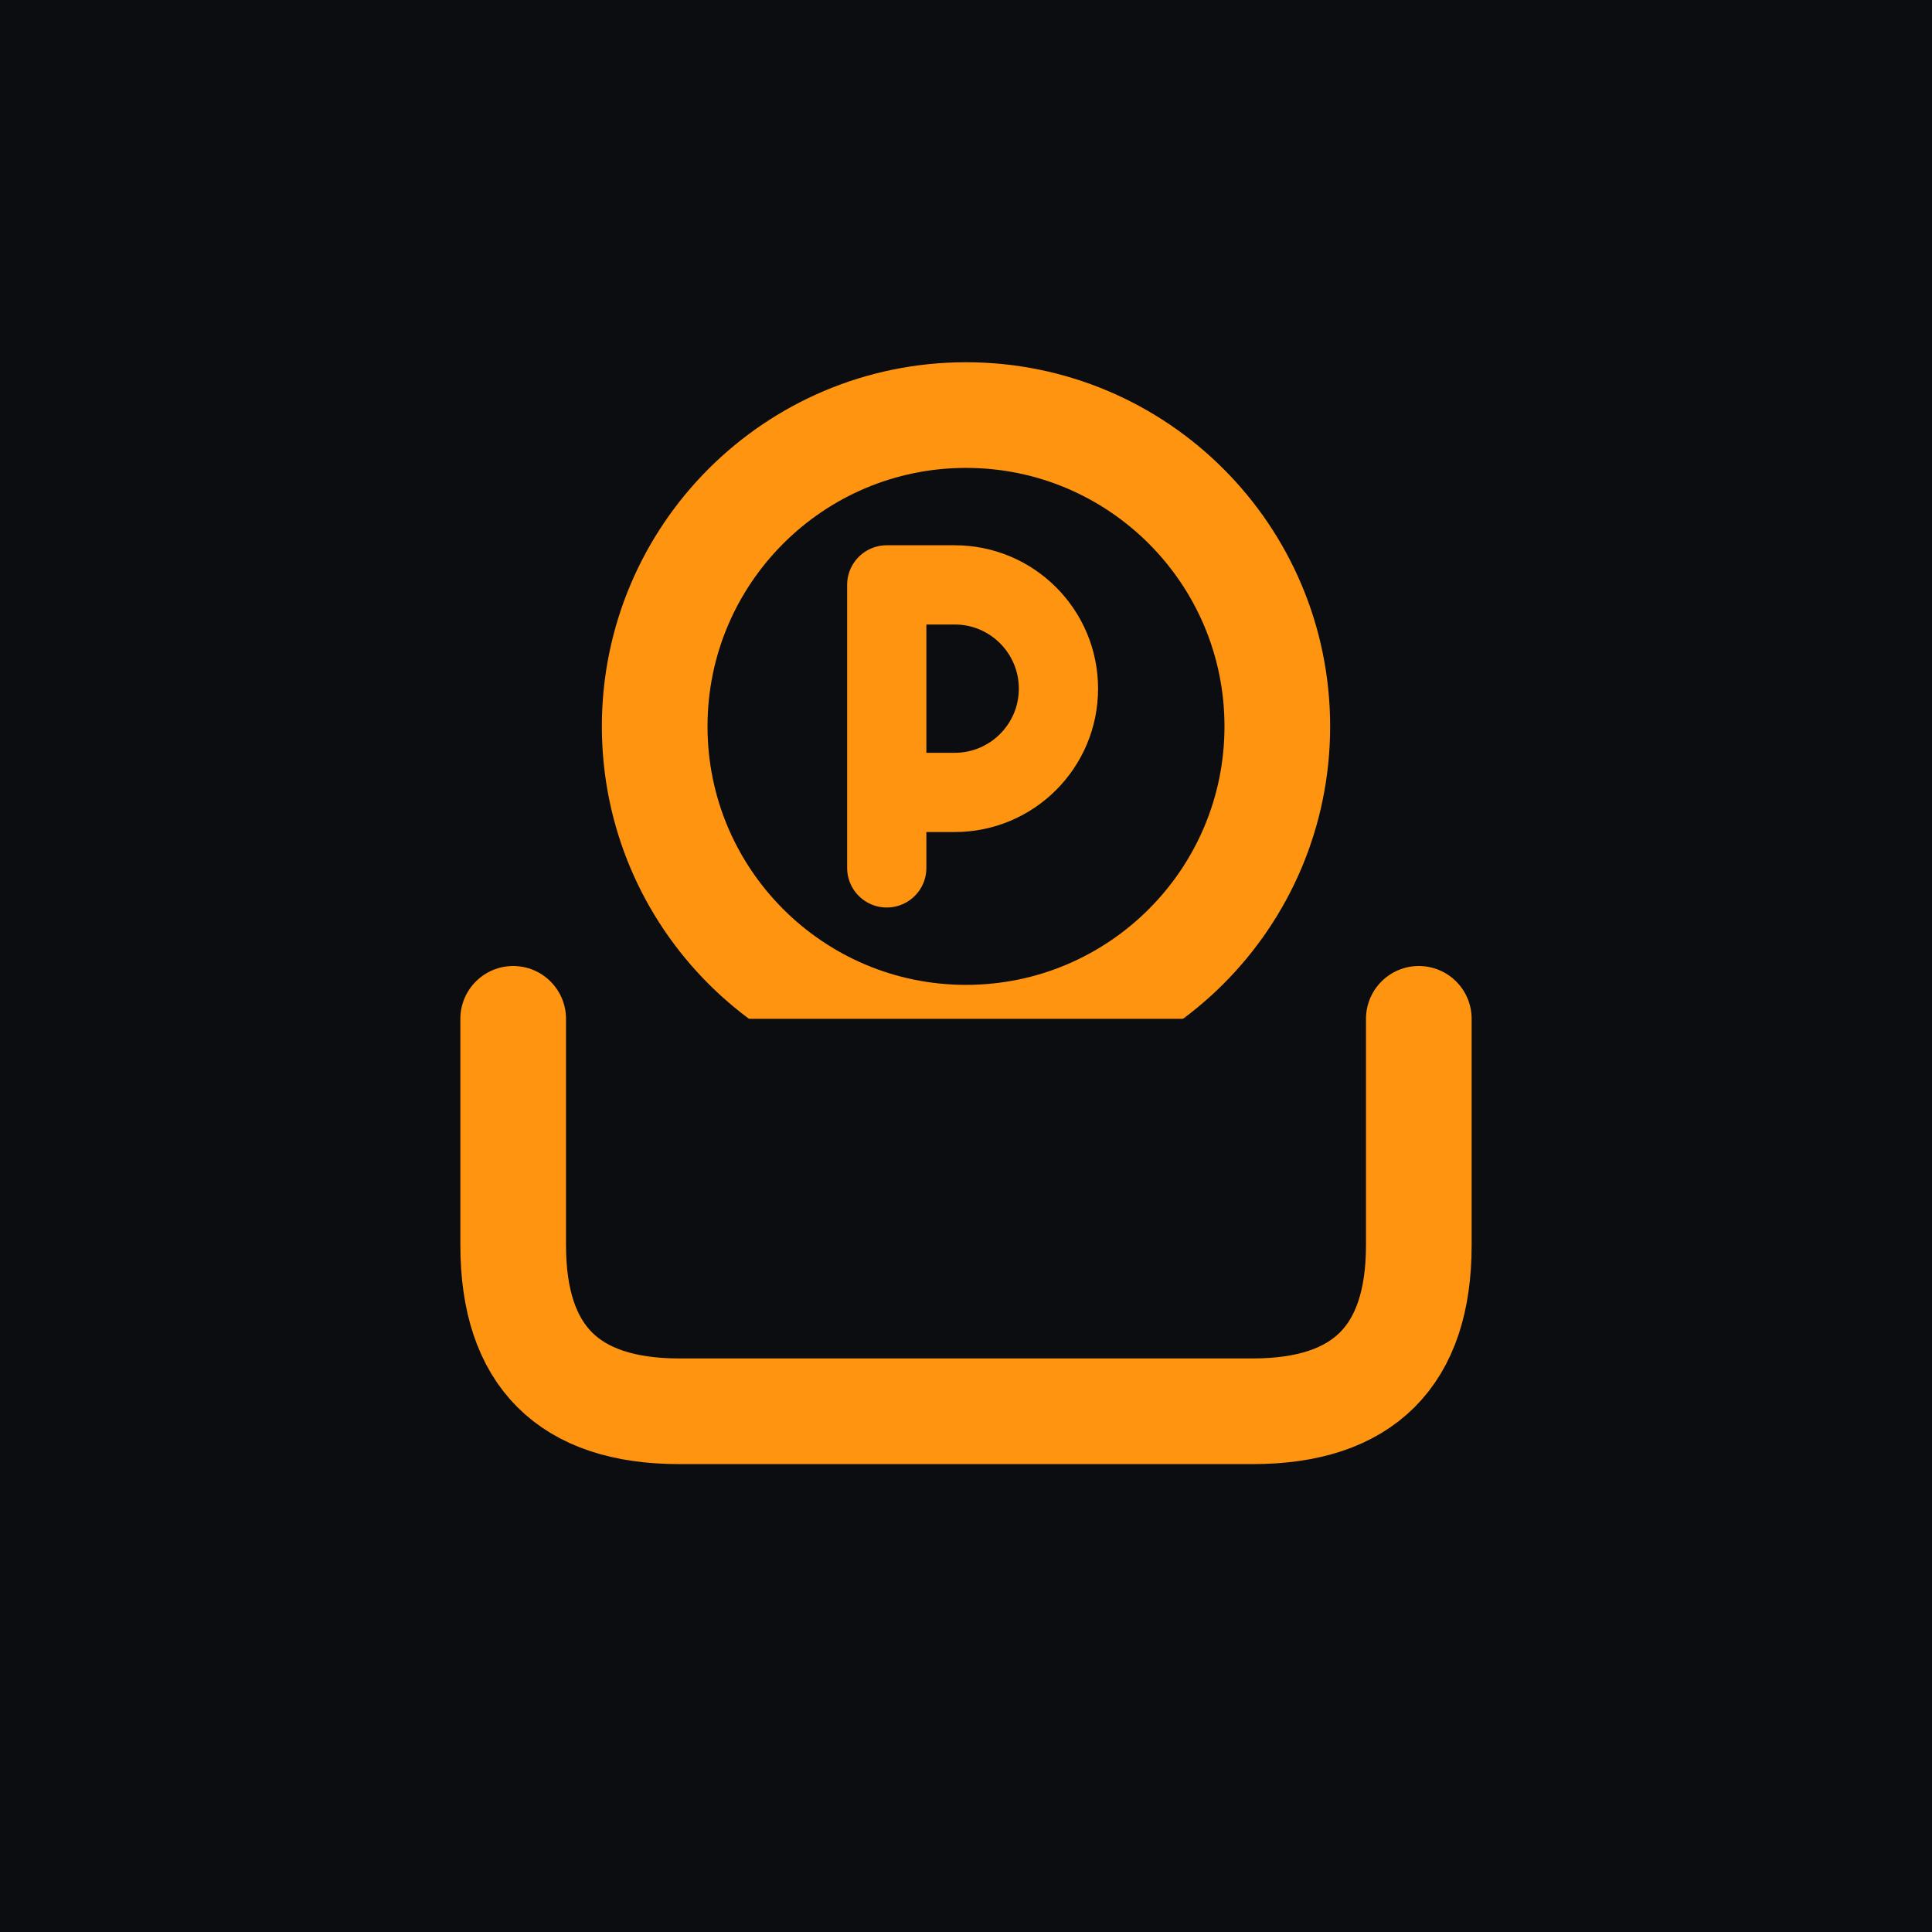
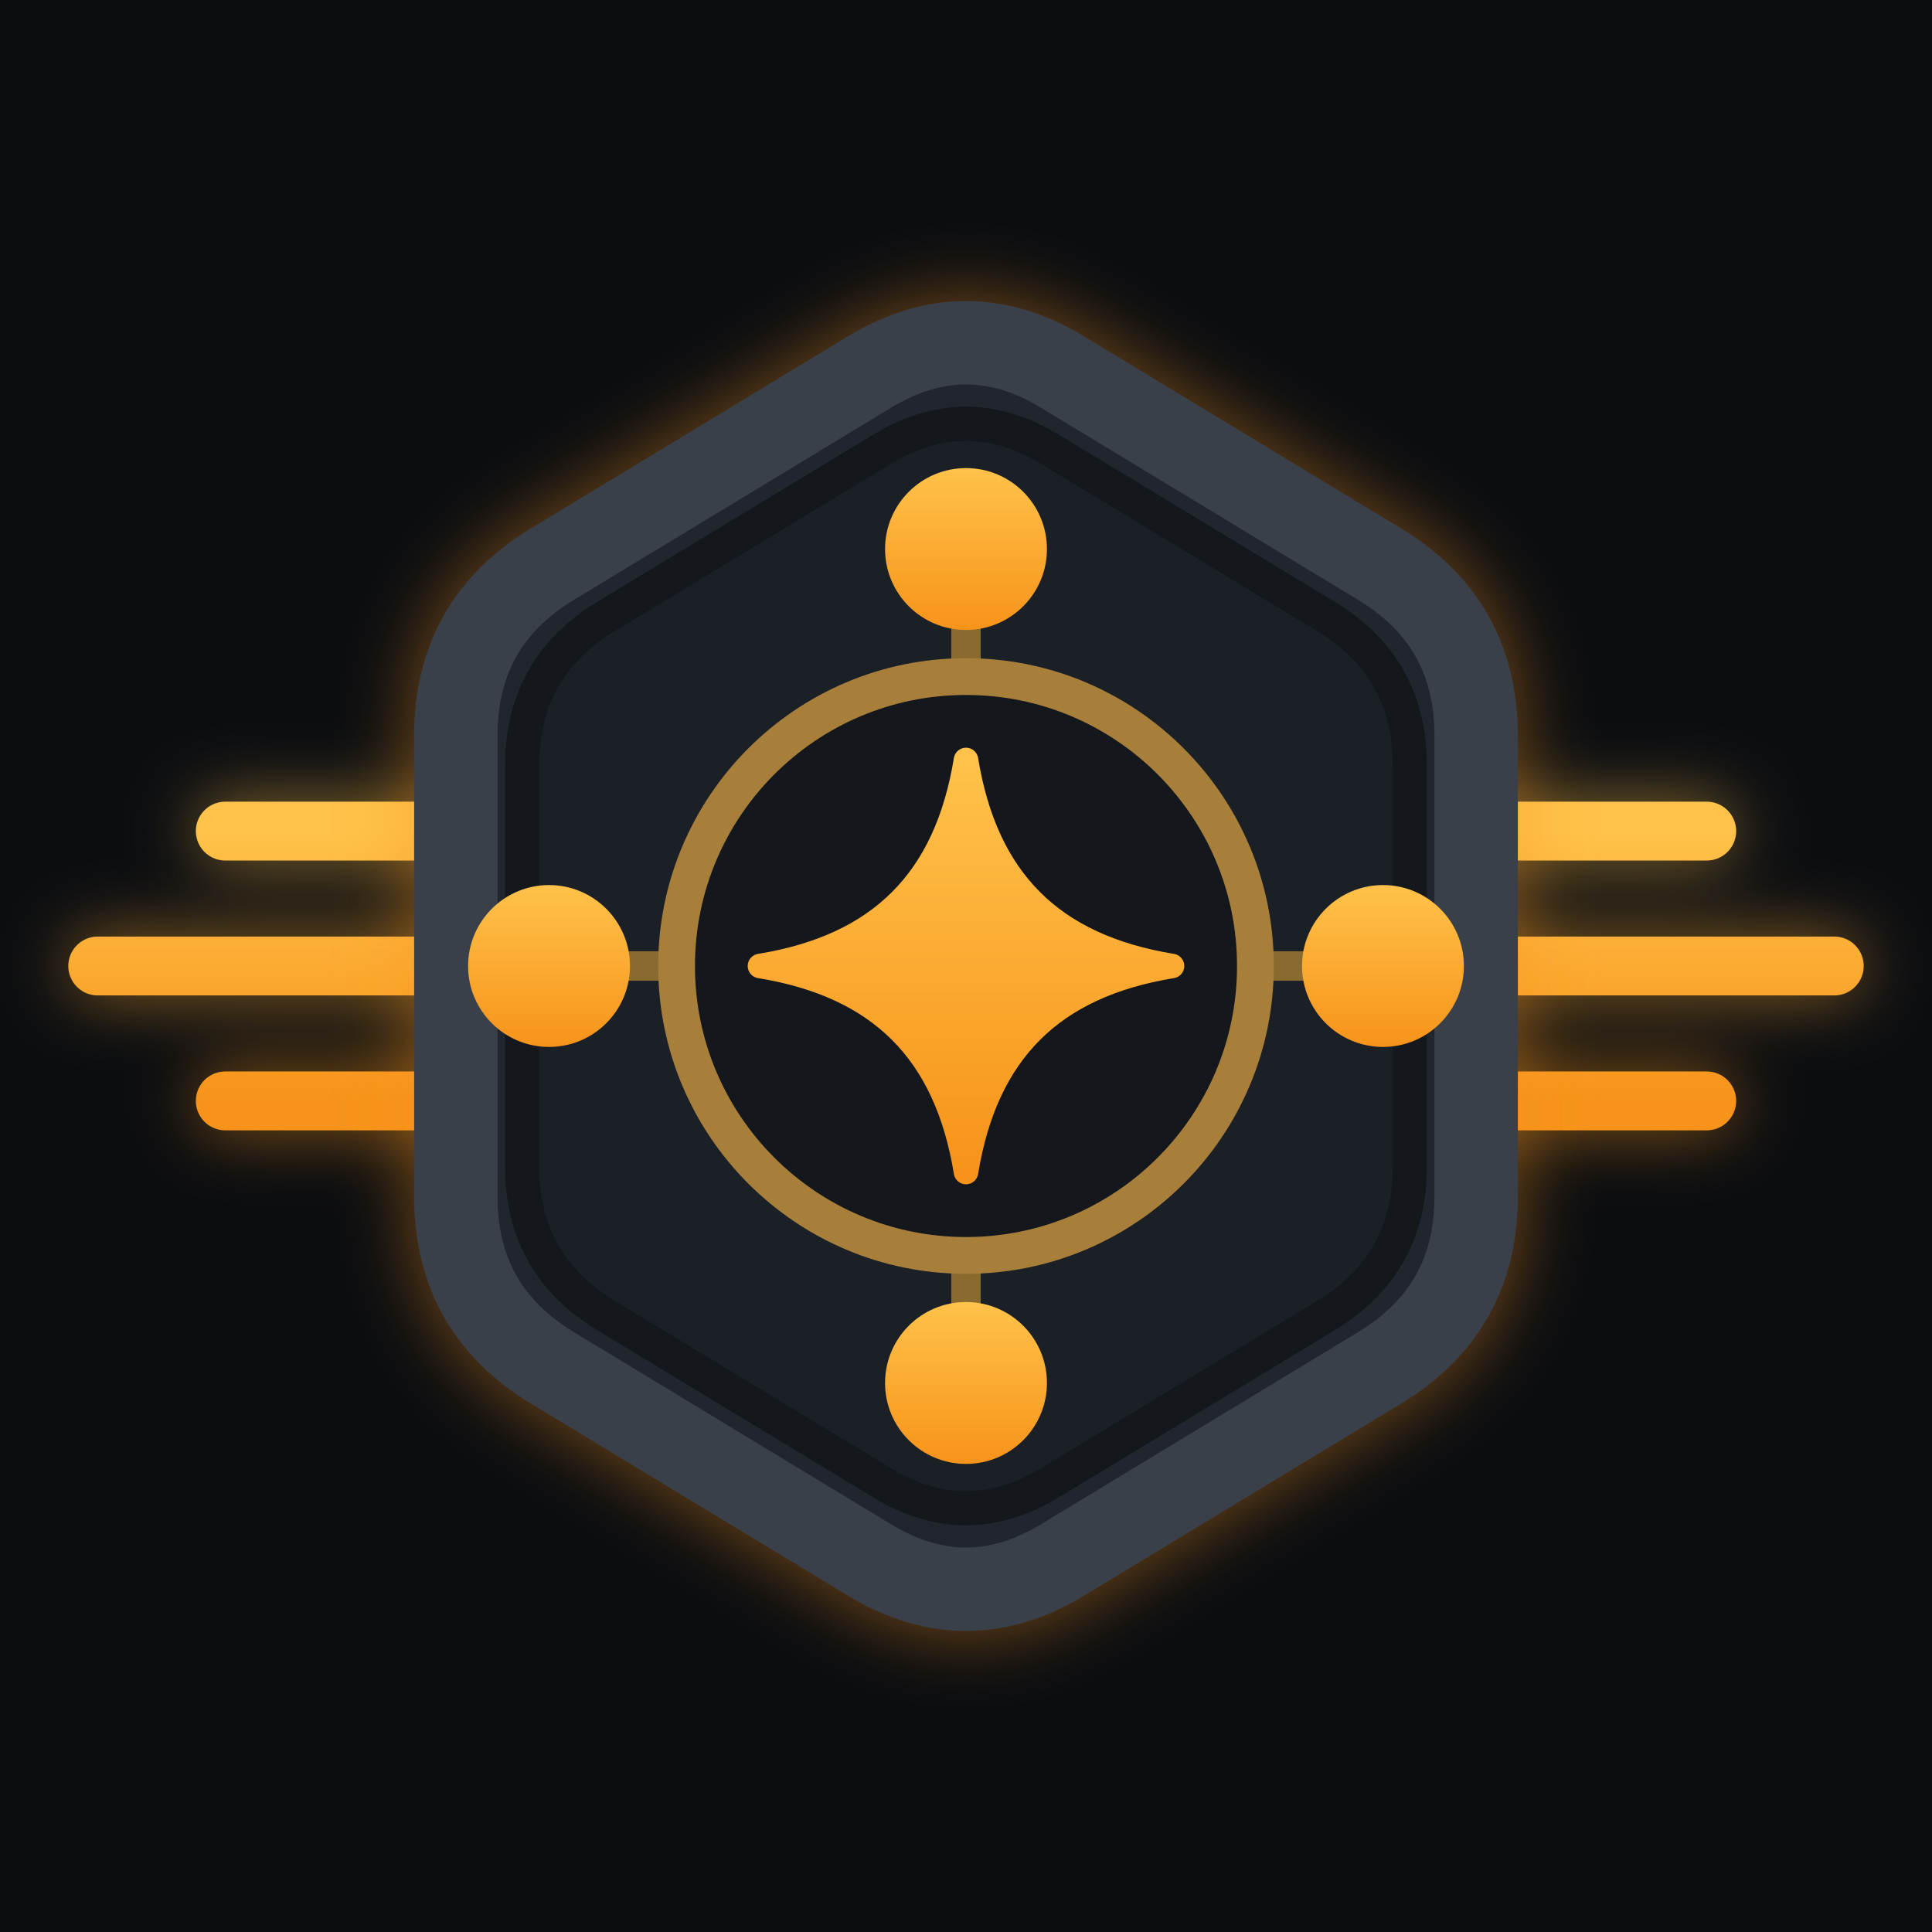
<svg xmlns="http://www.w3.org/2000/svg" viewBox="0 0 1024 1024">
  <rect width="1024" height="1024" fill="#0B0D11" />
-   <g stroke="#FF9410" stroke-linecap="round" stroke-linejoin="round" fill="none">
-     <circle cx="512" cy="385" r="165" stroke-width="56" />
-     <path d="M470 310 V460 M470 310 H506 a55 55 0 0 1 0 110 H470" stroke-width="42" />
-     <path d="M272 540 V660 Q272 748 360 748 H664 Q752 748 752 660 V540" fill="#0B0D11" stroke="none" />
-     <path d="M272 540 V660 Q272 748 360 748 H664 Q752 748 752 660 V540" stroke-width="56" />
+   <g transform="translate(512 512) scale(1.3) translate(-512 -500)">
+     <defs>
+       <linearGradient id="gold" x1="0" y1="0" x2="0" y2="1">
+         <stop offset="0" stop-color="#FFC24A" />
+         <stop offset="1" stop-color="#F7931A" />
+       </linearGradient>
+       <filter id="glow" x="-60%" y="-60%" width="220%" height="220%">
+         <feGaussianBlur stdDeviation="14" />
+       </filter>
+       <path id="hex" d="M472.7 257.8 Q512 234 551.3 257.8       L680.7 336.2 Q720 360 720 406 L720 594 Q720 640 680.7 663.8       L551.3 742.2 Q512 766 472.7 742.2 L343.3 663.8 Q304 640 304 594       L304 406 Q304 360 343.3 336.2 Z" />
+     </defs>
+     <g stroke="url(#gold)" stroke-width="24" stroke-linecap="round">
+       <g filter="url(#glow)" opacity="0.55">
+         <path d="M210 445 H400 M158 500 H400 M210 555 H400" />
+         <path d="M814 445 H624 M866 500 H624 M814 555 H624" />
+       </g>
+       <path d="M210 445 H400 M158 500 H400 M210 555 H400" />
+       <path d="M814 445 H624 M866 500 H624 M814 555 H624" />
+     </g>
+     <use href="#hex" fill="none" stroke="#F7931A" stroke-width="40" filter="url(#glow)" opacity="0.4" />
+     <use href="#hex" fill="#21262E" stroke="#3A4049" stroke-width="34" />
+     <g transform="translate(512 500) scale(0.87) translate(-512 -500)">
+       <use href="#hex" fill="#1B1F26" stroke="#14171C" stroke-width="16" />
+     </g>
+     <g stroke="#8A6B2F" stroke-width="12" stroke-linecap="round">
+       <path d="M512 382 V344 M512 618 V656 M394 500 H356 M630 500 H668" />
+     </g>
+     <circle cx="512" cy="500" r="118" fill="#14171C" stroke="#A87F3A" stroke-width="15" />
+     <path d="M512 416            C520 465 547 492 596 500            C547 508 520 535 512 584            C504 535 477 508 428 500            C477 492 504 465 512 416 Z" fill="url(#gold)" stroke="url(#gold)" stroke-width="10" stroke-linejoin="round" />
+     <g fill="url(#gold)">
+       <circle cx="512" cy="330" r="33" />
+       <circle cx="512" cy="670" r="33" />
+       <circle cx="342" cy="500" r="33" />
+       <circle cx="682" cy="500" r="33" />
+     </g>
  </g>
</svg>
